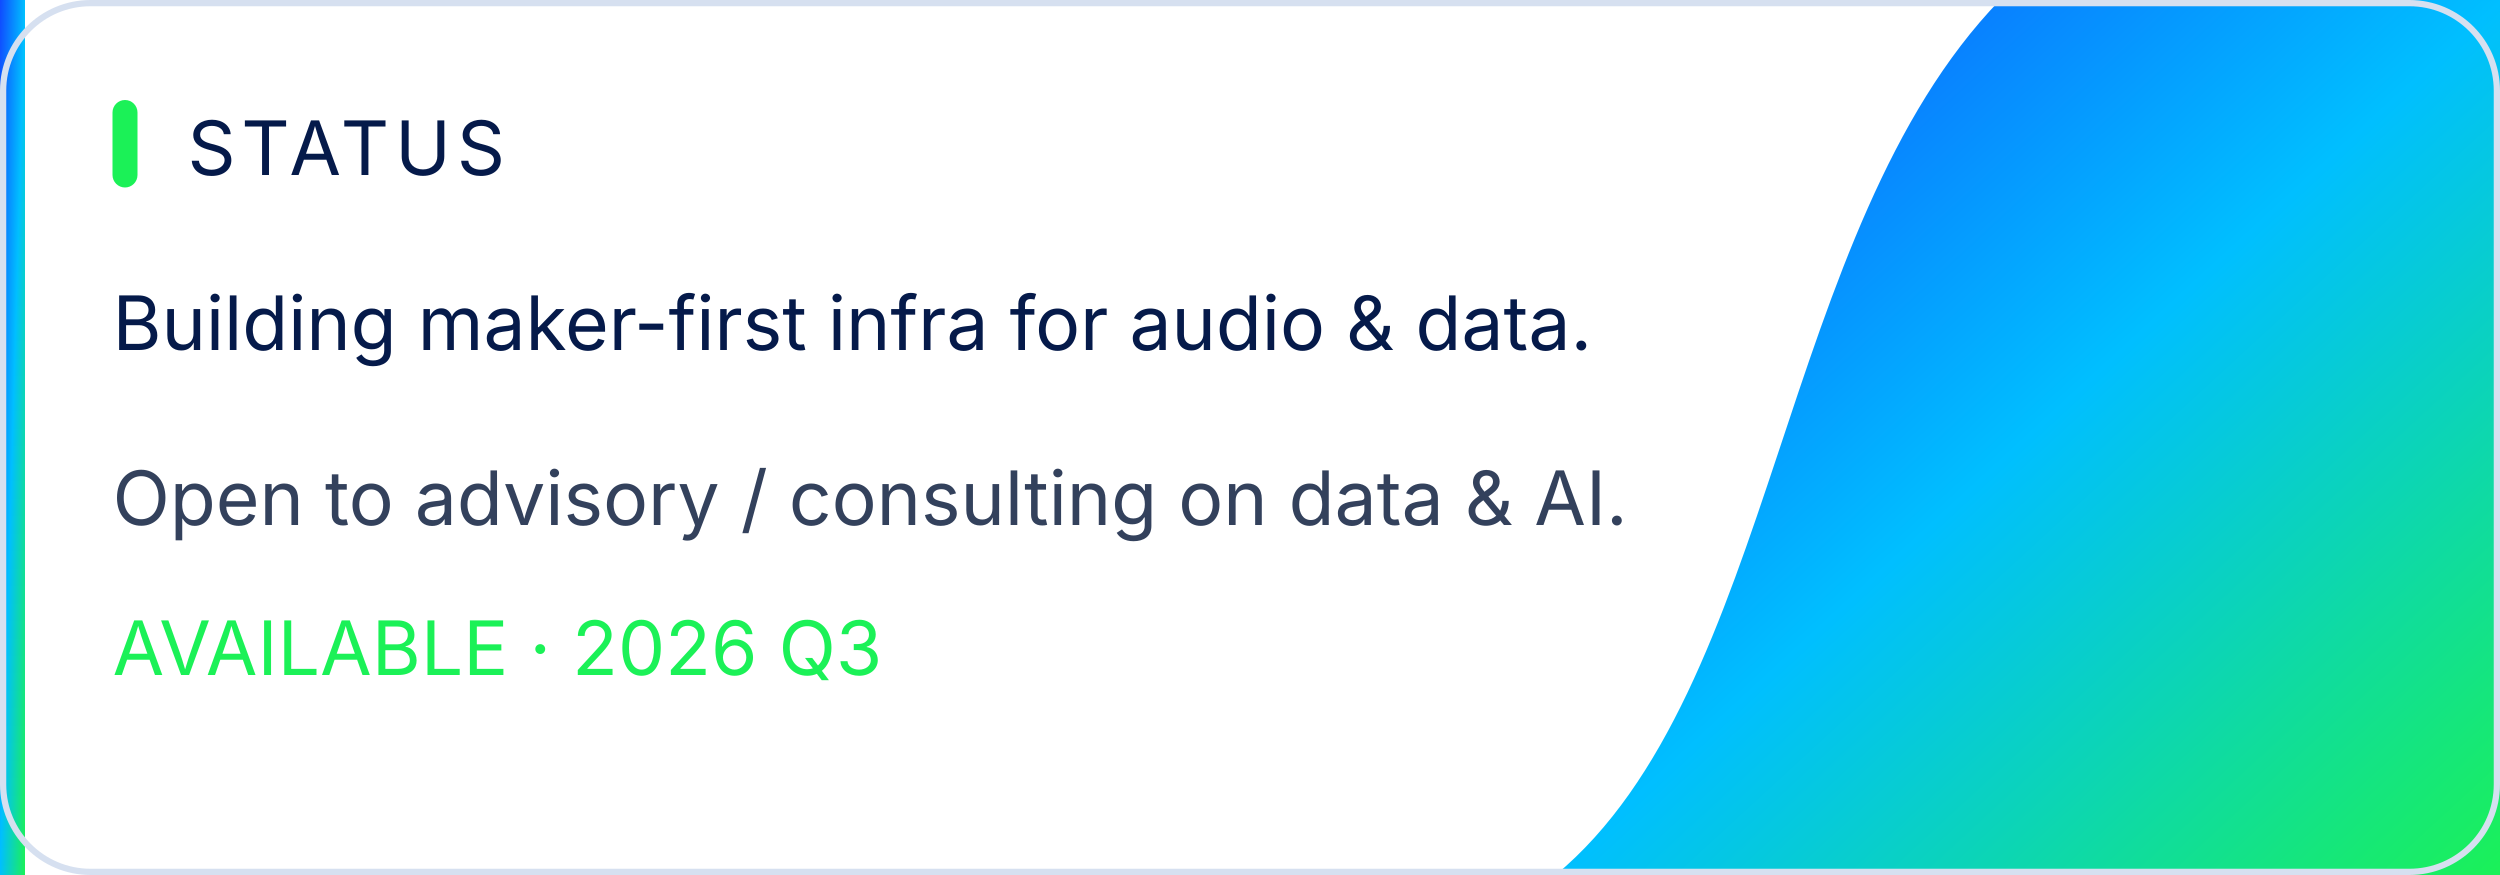
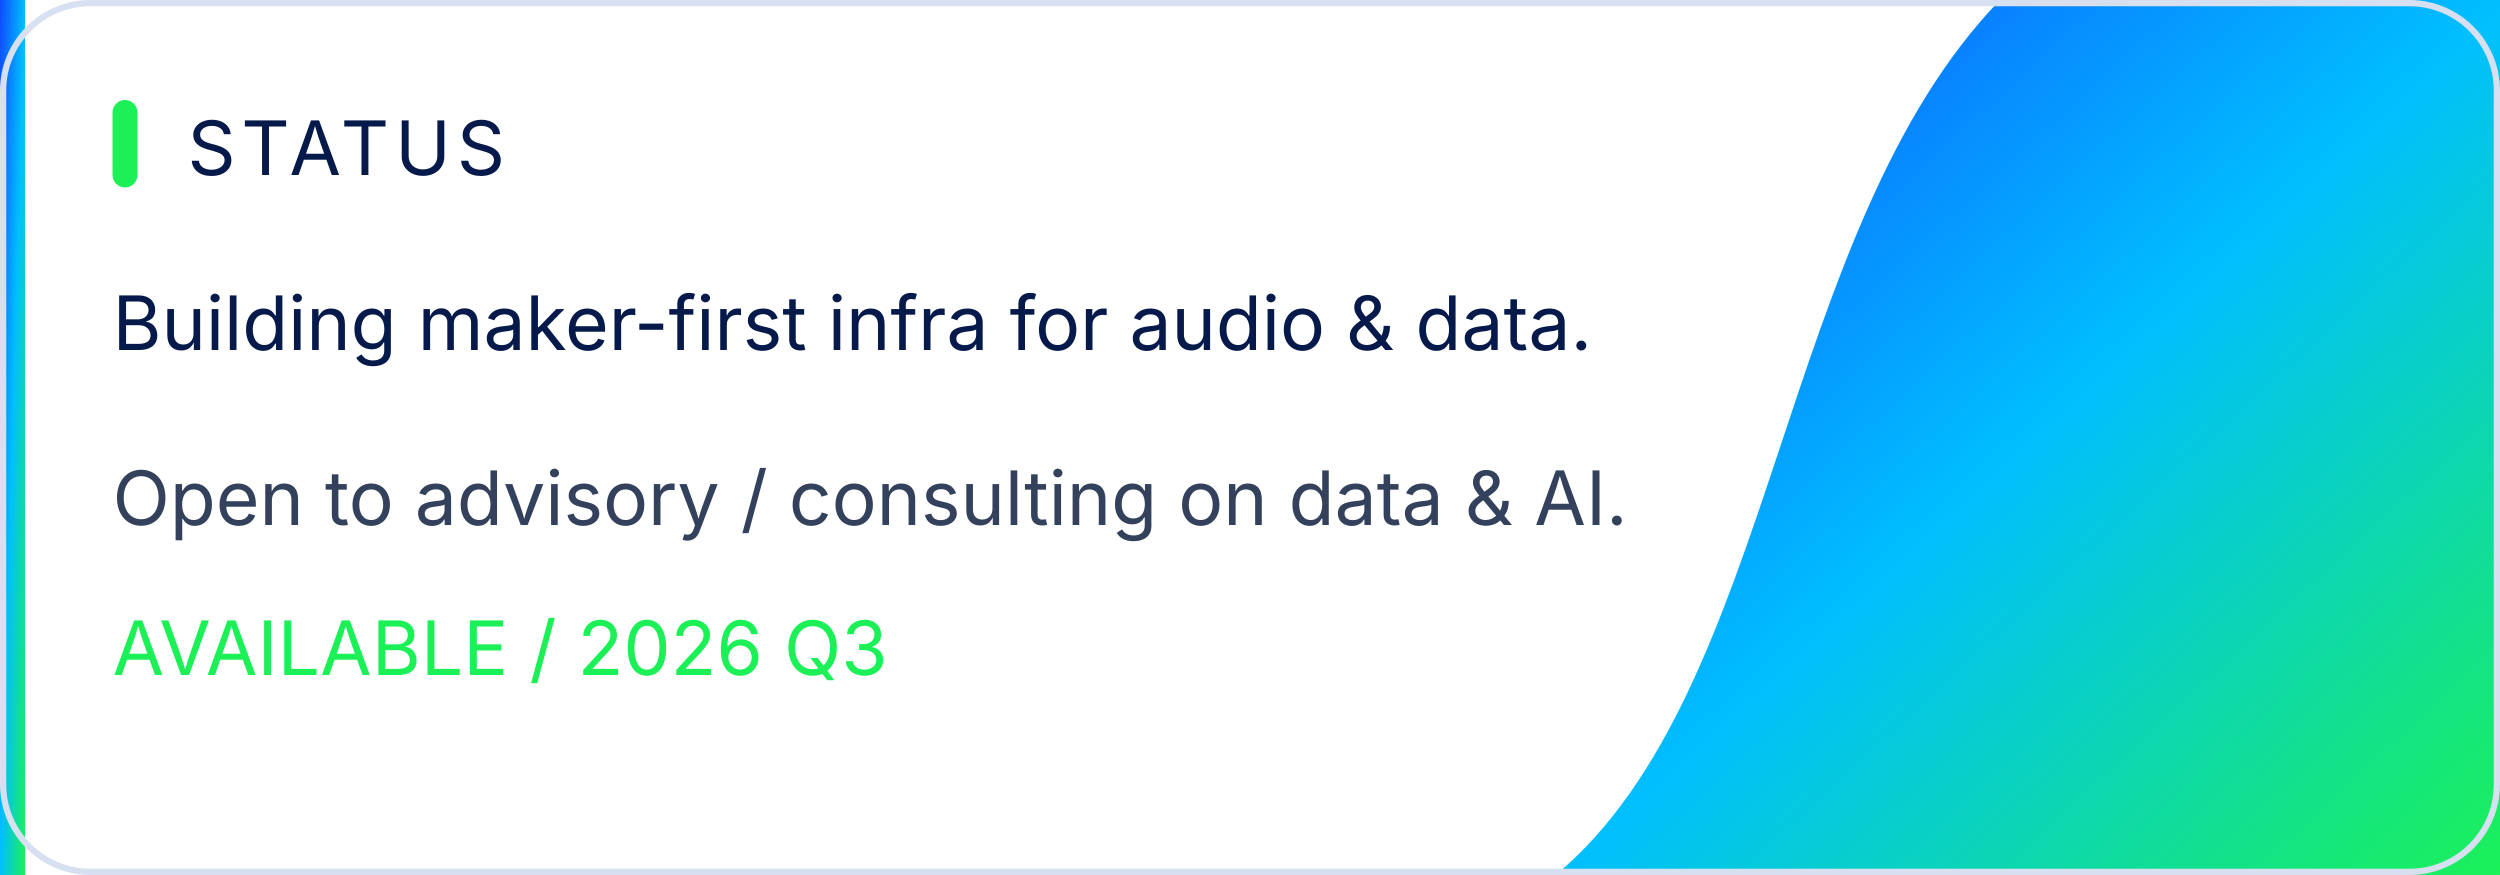
<svg xmlns="http://www.w3.org/2000/svg" width="400" height="140" viewBox="0 0 400 140" font-family="'Inter','Segoe UI',system-ui,-apple-system,sans-serif">
  <defs>
    <linearGradient id="bg" x1="0" y1="0" x2="1" y2="1">
      <stop offset="0" stop-color="#104AFF" />
      <stop offset="0.5" stop-color="#00BFFF" />
      <stop offset="1" stop-color="#1BF157" />
    </linearGradient>
  </defs>
  <rect x="0" y="0" width="400" height="140" fill="#ffffff" />
  <rect class="barL" x="0" y="0" width="4" height="140" fill="url(#bg)" />
  <path class="cut" d="M400 0 L400 140 L248.9 140 C 284.4 110.5 284.4 36.8 320.0 0 Z" fill="url(#bg)" />
  <rect x="18" y="16" width="4" height="14" rx="2" fill="#1BF157" />
  <text x="30" y="28" font="700 13 'Inter','Segoe UI',system-ui,-apple-system,sans-serif" letter-spacing="0.08em" fill="#051A4A">STATUS</text>
  <text x="18" y="56" font="400 12.5 'Inter','Segoe UI',system-ui,-apple-system,sans-serif" fill="#051A4A">Building maker-first infra for audio &amp; data.</text>
  <text x="18" y="84" font="400 12 'Inter','Segoe UI',system-ui,-apple-system,sans-serif" fill="#33415C">Open to advisory / consulting on data &amp; AI.</text>
-   <text x="18" y="108" font="600 11 'JetBrains Mono','Fira Code','SFMono-Regular',ui-monospace,Consolas,monospace" fill="#1BF157">AVAILABLE · 2026 Q3</text>
+   <text x="18" y="108" font="600 11 'JetBrains Mono','Fira Code','SFMono-Regular',ui-monospace,Consolas,monospace" fill="#1BF157">AVAILABLE / 2026 Q3</text>
  <rect x="0.5" y="0.5" width="399" height="139" rx="14" fill="none" stroke="#d6e0f0" />
</svg>
